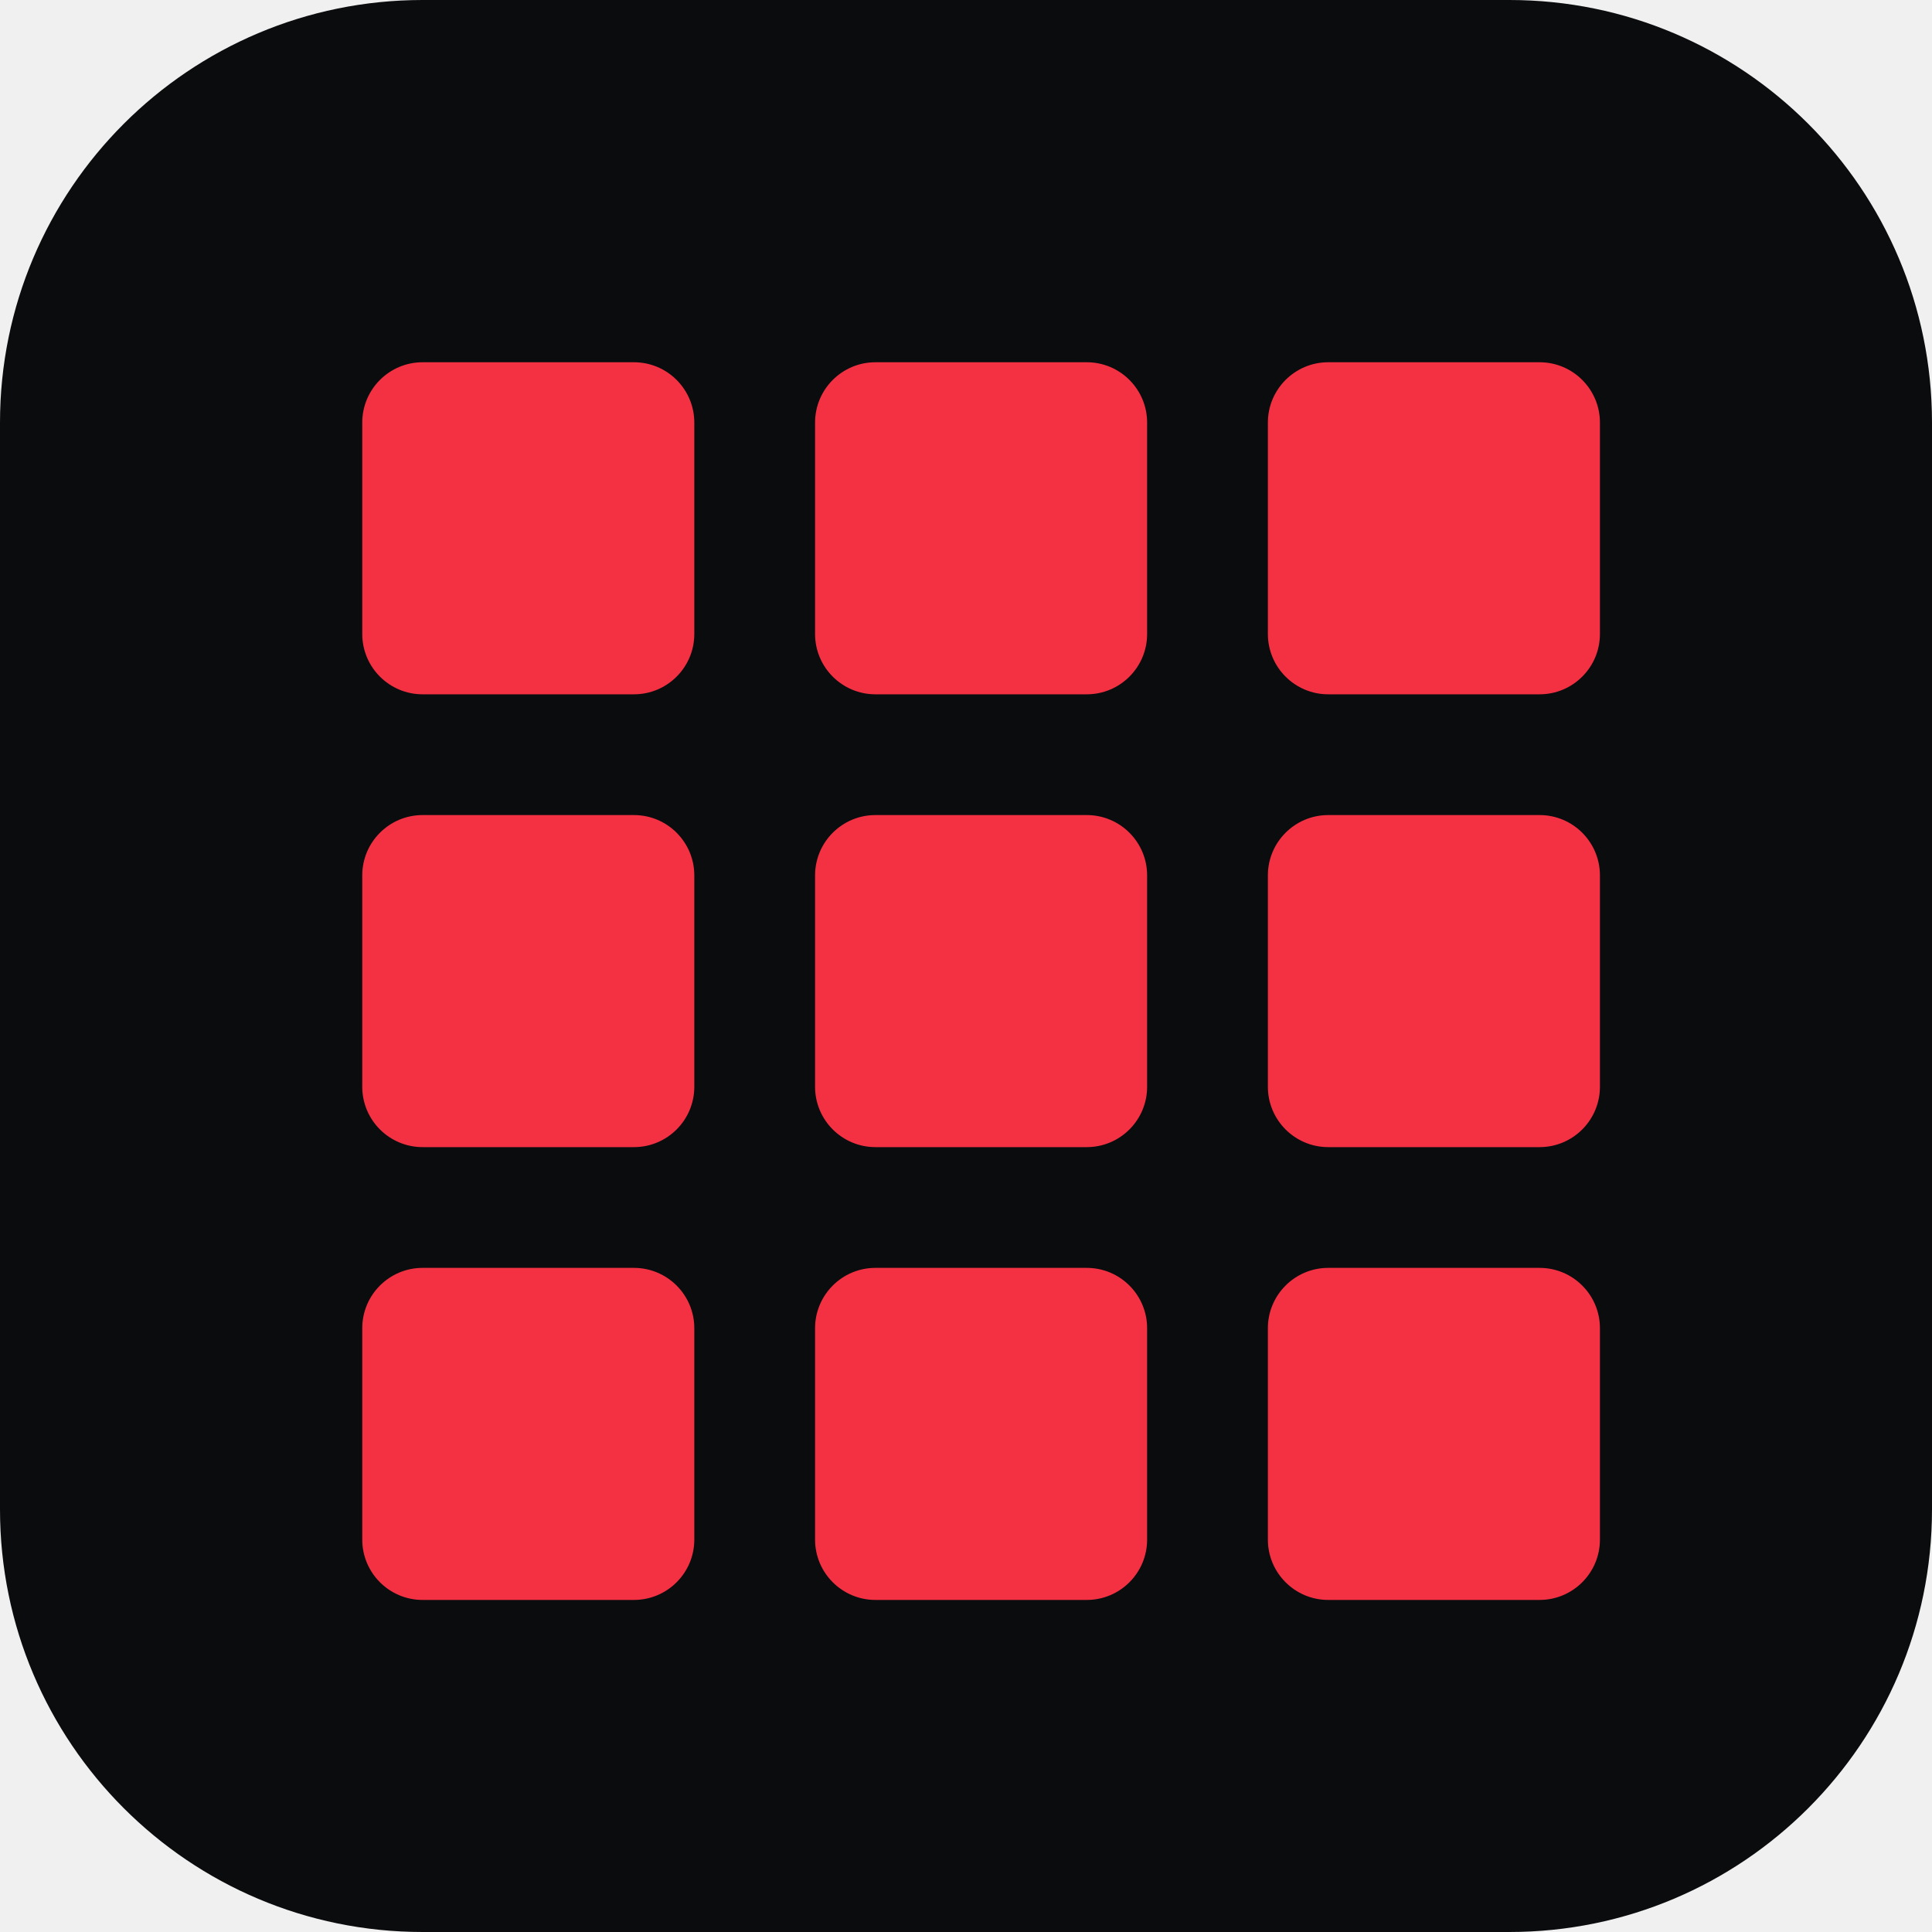
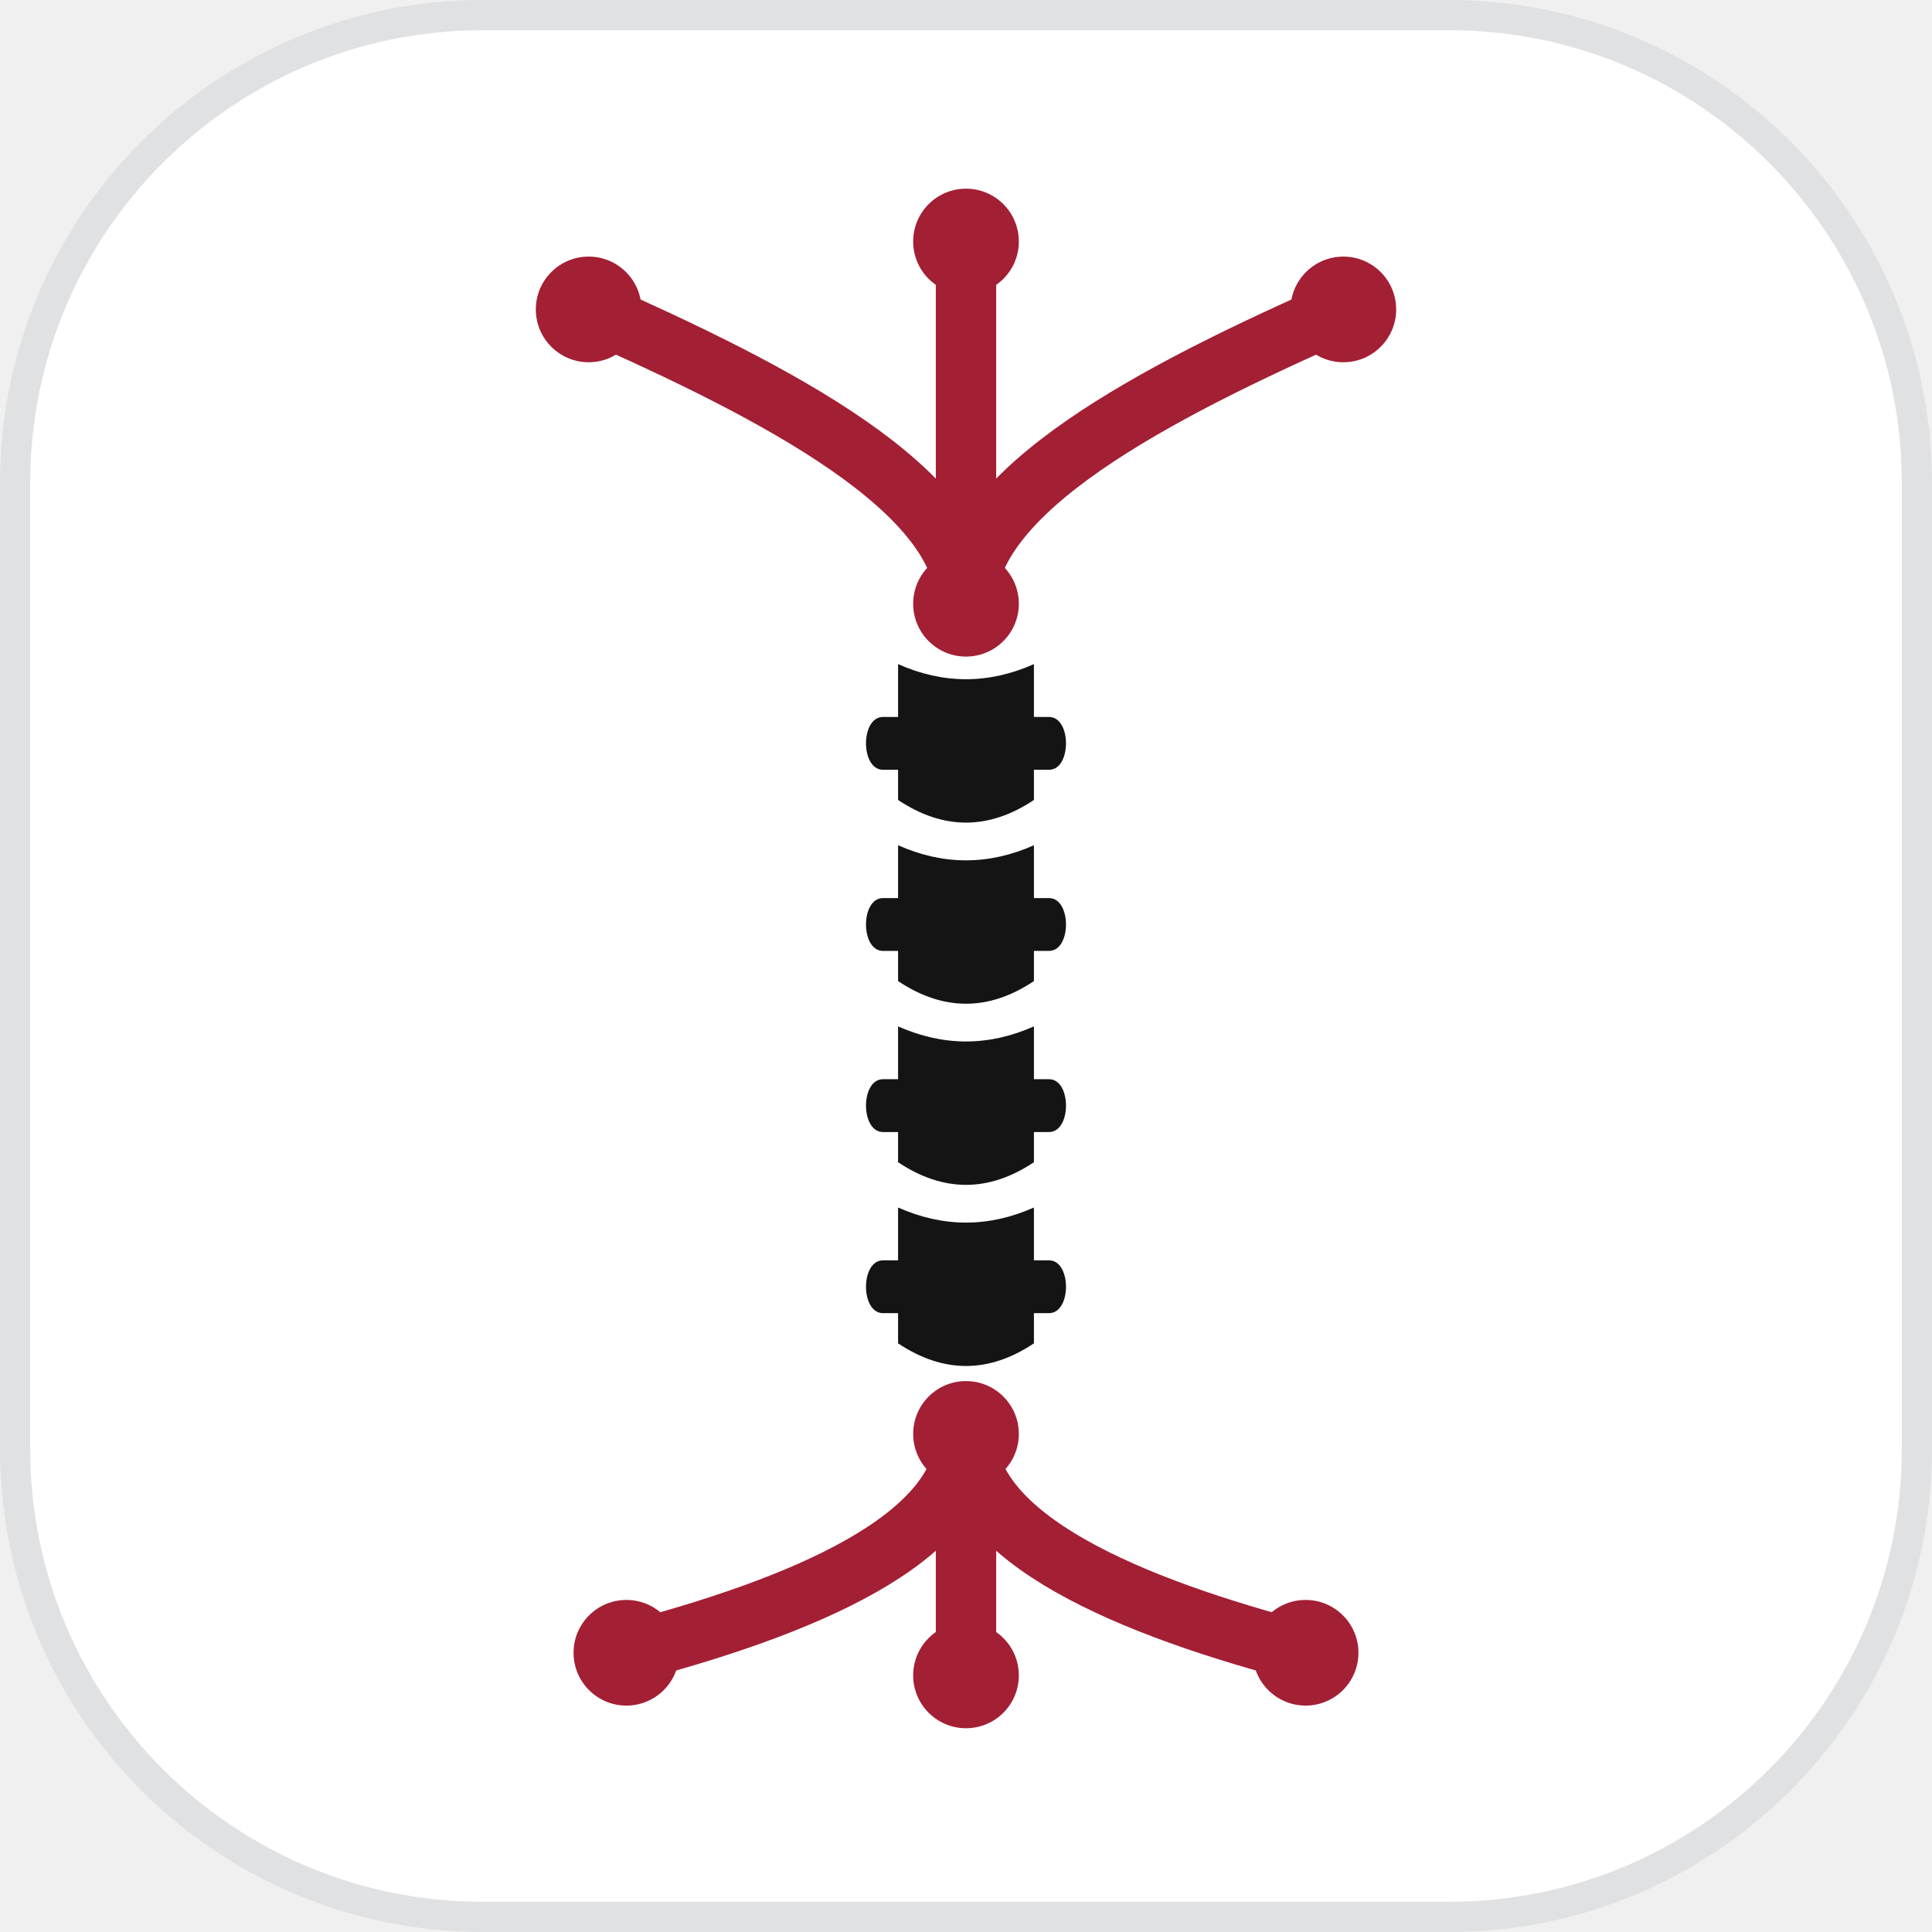
- <svg xmlns="http://www.w3.org/2000/svg" viewBox="0 0 64 64">
-   <rect width="64" height="64" rx="14" fill="#0b0c0e" />
-   <g fill="#f33143">
-     <rect x="12" y="12" width="11" height="11" rx="2" />
-     <rect x="27" y="12" width="11" height="11" rx="2" />
-     <rect x="42" y="12" width="11" height="11" rx="2" />
-     <rect x="12" y="27" width="11" height="11" rx="2" />
-     <rect x="27" y="27" width="11" height="11" rx="2" />
-     <rect x="42" y="27" width="11" height="11" rx="2" />
-     <rect x="12" y="42" width="11" height="11" rx="2" />
-     <rect x="27" y="42" width="11" height="11" rx="2" />
-     <rect x="42" y="42" width="11" height="11" rx="2" />
+ <svg xmlns="http://www.w3.org/2000/svg" viewBox="0 0 64 64" fill="none">
+   <rect x="0.5" y="0.5" width="63" height="63" rx="15.5" fill="#ffffff" stroke="#e0e1e3" />
+   <g transform="translate(16 4) scale(.25)">
+     <g stroke="#a31f34" stroke-width="8" stroke-linecap="round" stroke-linejoin="round">
+       <path d="M64 64V16M64 64C64 49 39 36 14 25M64 64C64 49 89 36 114 25" />
+       <path d="M64 174V206M64 174C64 188 42 197 19 203M64 174C64 188 86 197 109 203" />
+     </g>
+     <g fill="#a31f34">
+       <circle cx="14" cy="25" r="7" />
+       <circle cx="64" cy="16" r="7" />
+       <circle cx="114" cy="25" r="7" />
+       <circle cx="64" cy="64" r="7" />
+       <circle cx="64" cy="174" r="7" />
+       <circle cx="19" cy="203" r="7" />
+       <circle cx="64" cy="206" r="7" />
+       <circle cx="109" cy="203" r="7" />
+     </g>
+     <g fill="#141414">
+       <path id="vertebra" d="M55 72Q64 76 73 72V79H75C78 79 78 86 75 86H73V90Q64 96 55 90V86H53C50 86 50 79 53 79H55Z" />
+       <use href="#vertebra" y="24" />
+       <use href="#vertebra" y="48" />
+       <use href="#vertebra" y="72" />
+     </g>
  </g>
</svg>
